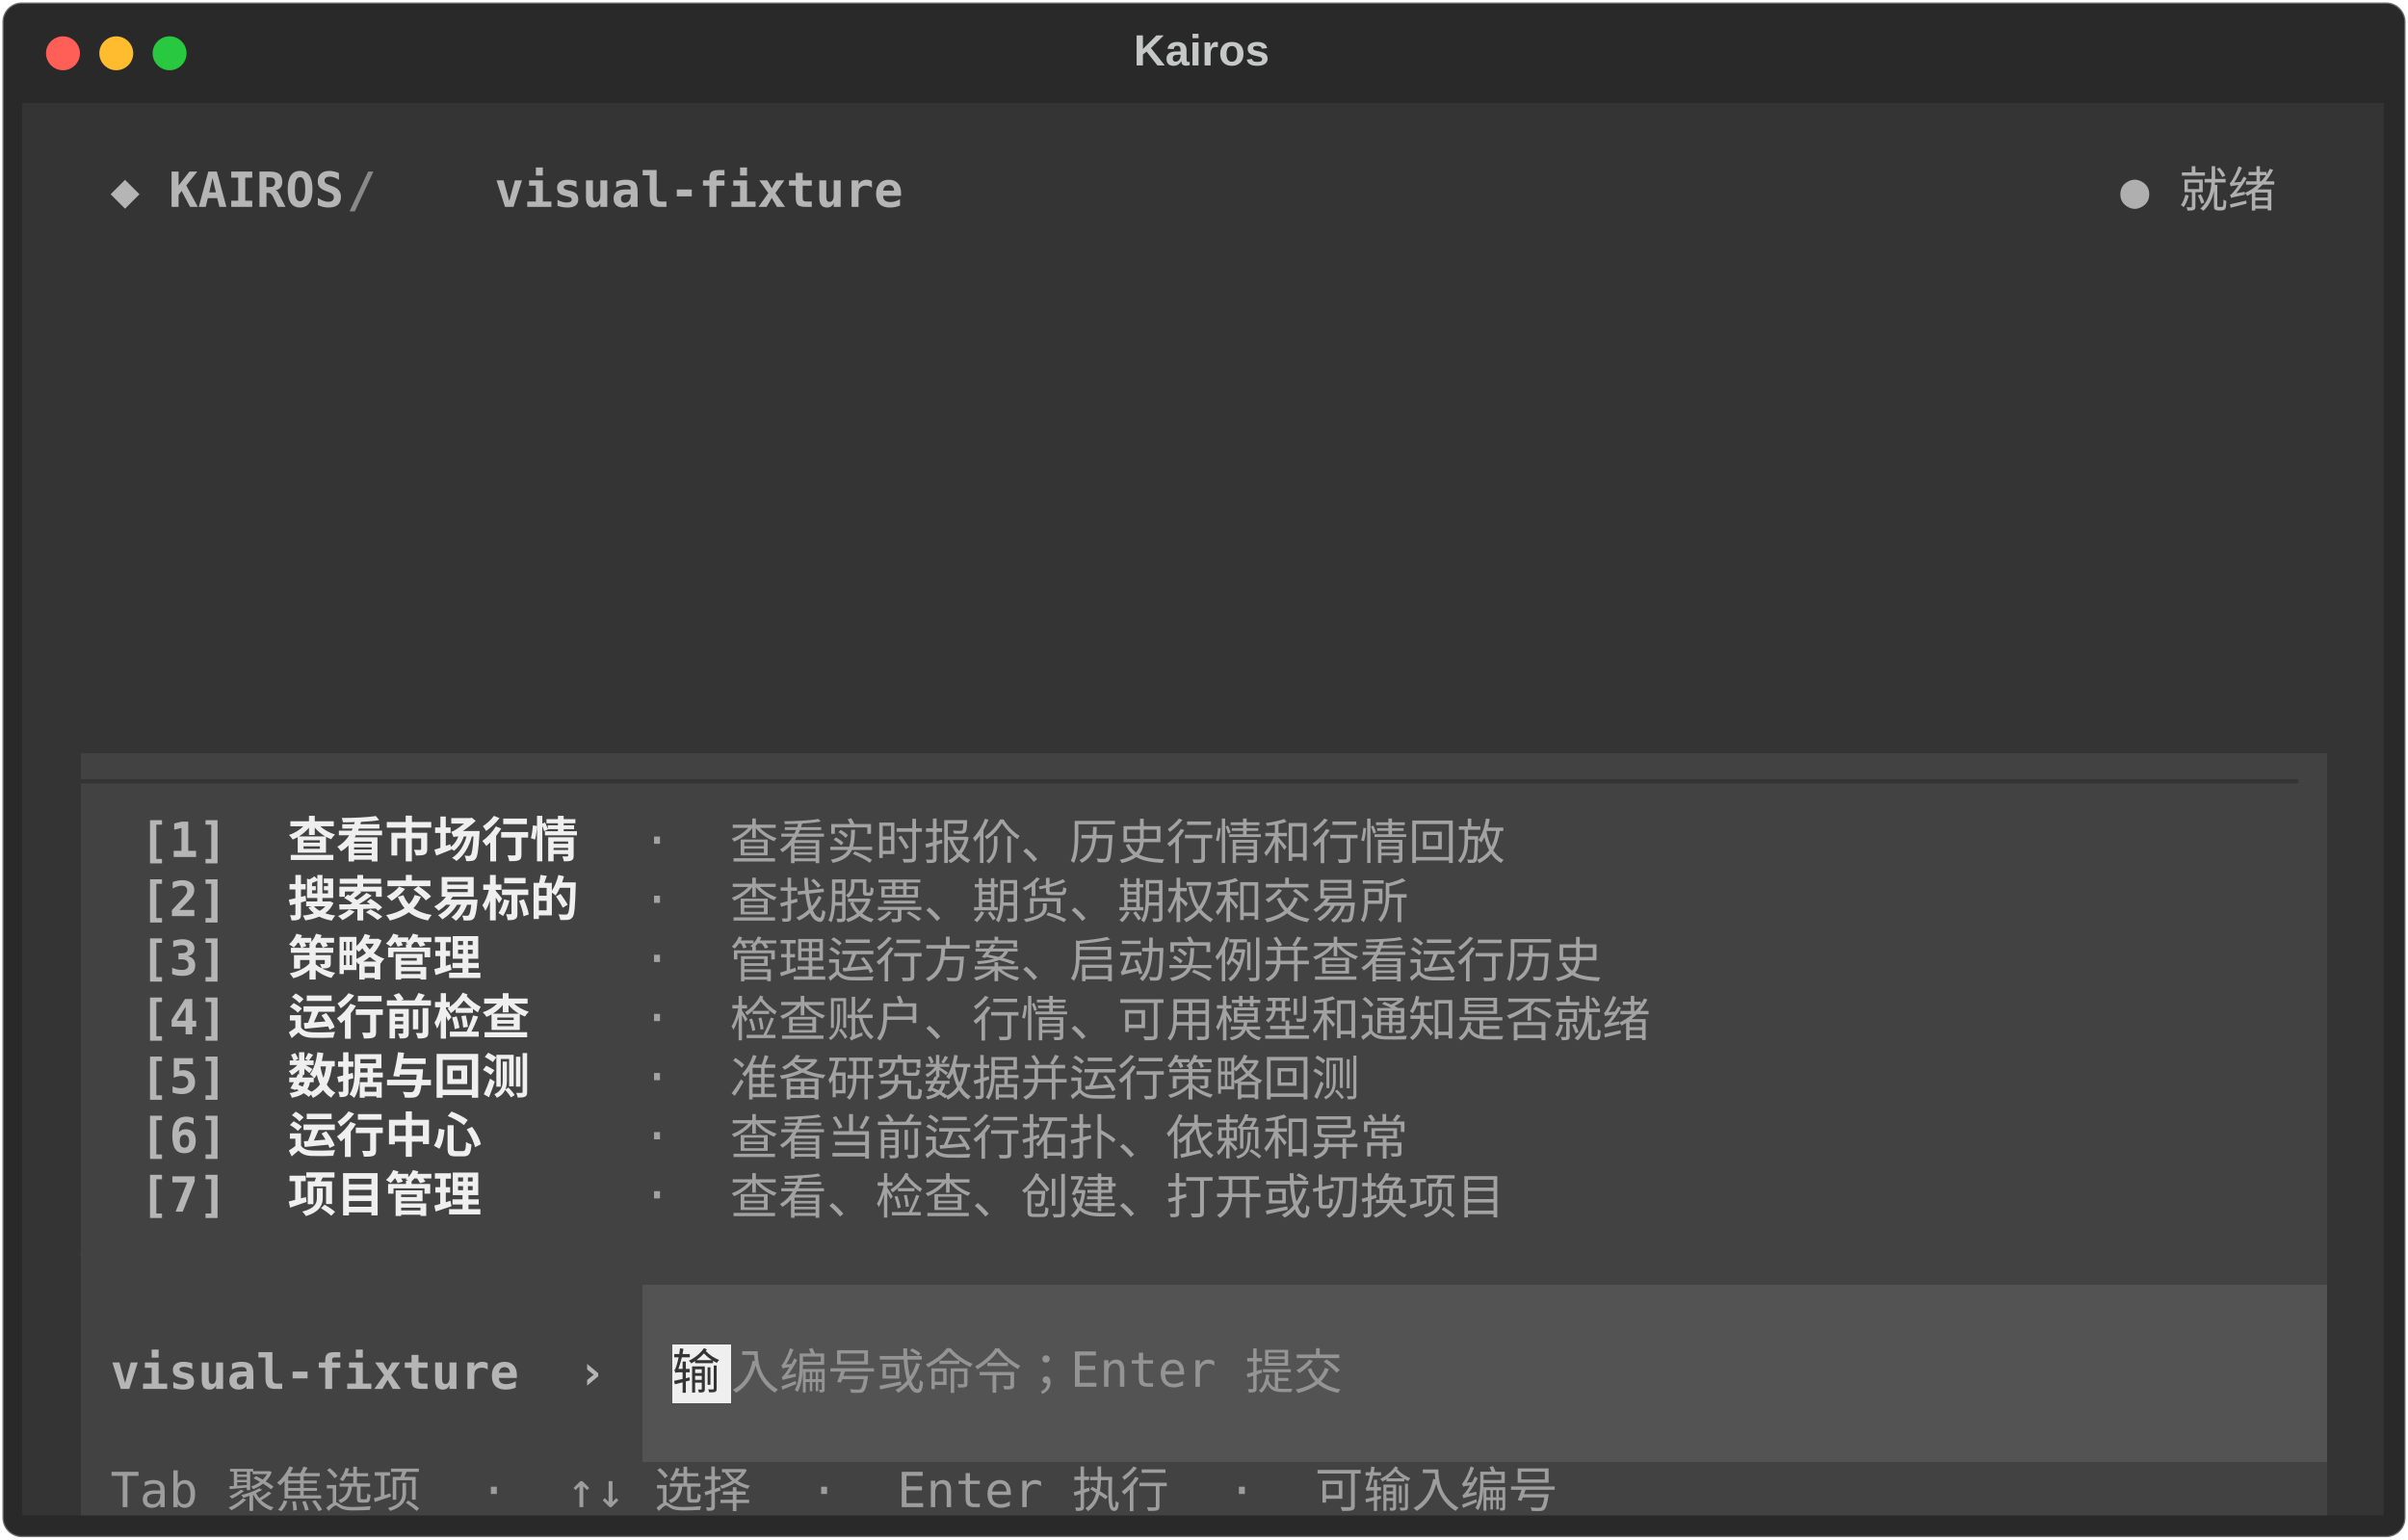
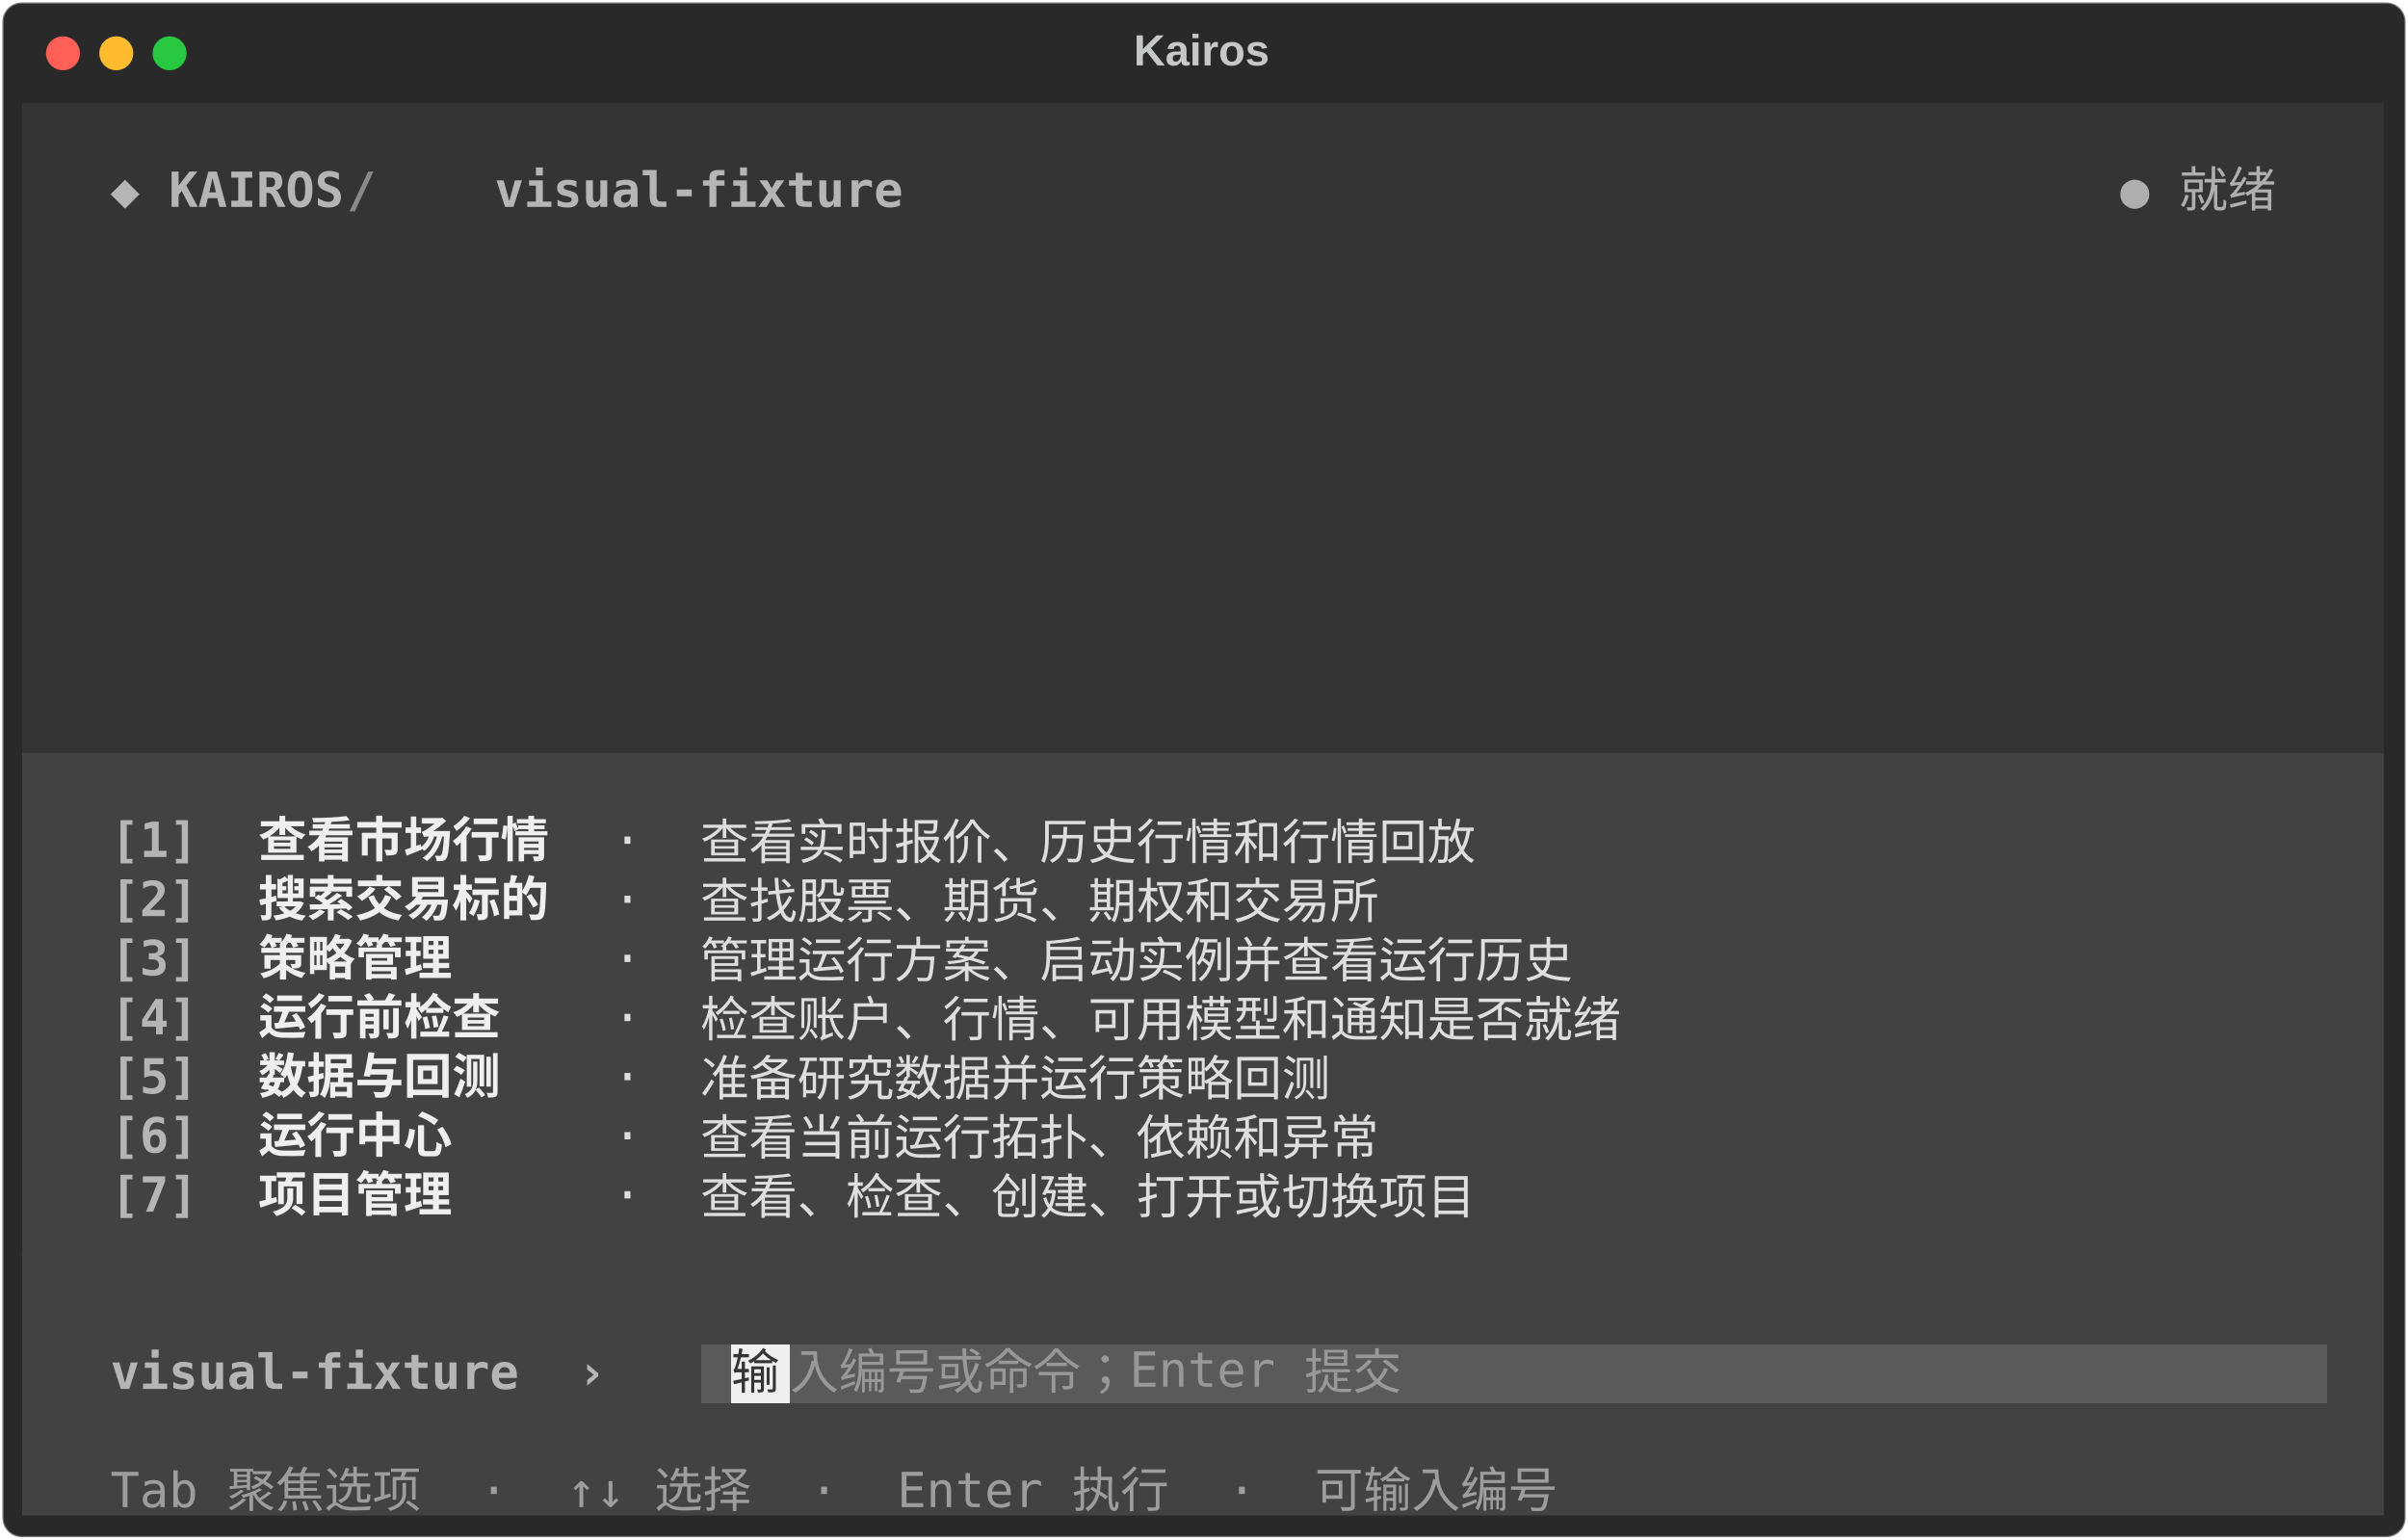
<svg xmlns="http://www.w3.org/2000/svg" class="rich-terminal" viewBox="0 0 994 635.6">
  <style>

    @font-face {
        font-family: "Fira Code";
        src: local("FiraCode-Regular"),
                url("https://cdnjs.cloudflare.com/ajax/libs/firacode/6.2.0/woff2/FiraCode-Regular.woff2") format("woff2"),
                url("https://cdnjs.cloudflare.com/ajax/libs/firacode/6.2.0/woff/FiraCode-Regular.woff") format("woff");
        font-style: normal;
        font-weight: 400;
    }
    @font-face {
        font-family: "Fira Code";
        src: local("FiraCode-Bold"),
                url("https://cdnjs.cloudflare.com/ajax/libs/firacode/6.2.0/woff2/FiraCode-Bold.woff2") format("woff2"),
                url("https://cdnjs.cloudflare.com/ajax/libs/firacode/6.2.0/woff/FiraCode-Bold.woff") format("woff");
        font-style: bold;
        font-weight: 700;
    }

    .terminal-matrix {
        font-family: Fira Code, monospace;
        font-size: 20px;
        line-height: 24.4px;
        font-variant-east-asian: full-width;
    }

    .terminal-title {
        font-size: 18px;
        font-weight: bold;
        font-family: arial;
    }

    .terminal-r1 { fill: #c5c8c6 }
.terminal-r2 { fill: #b5b5b5;font-weight: bold }
.terminal-r3 { fill: #898989;font-weight: bold }
.terminal-r4 { fill: #afafaf }
.terminal-r5 { fill: #343434 }
.terminal-r6 { fill: #efefef }
.terminal-r7 { fill: #efefef;font-weight: bold }
- .terminal-r8 { fill: #a2a2a2 }
+ .terminal-r8 { fill: #dedede }
.terminal-r9 { fill: #424242 }
- .terminal-r10 { fill: #949494 }
- .terminal-r11 { fill: #e8e8e8 }
- .terminal-r12 { fill: #9d9d9d }
+ .terminal-r10 { fill: #989898 }
+ .terminal-r11 { fill: #9d9d9d }
    </style>
  <defs>
    <clipPath id="terminal-clip-terminal">
      <rect x="0" y="0" width="975.0" height="584.6" />
    </clipPath>
    <clipPath id="terminal-line-0">
      <rect x="0" y="1.5" width="976" height="24.65" />
    </clipPath>
    <clipPath id="terminal-line-1">
      <rect x="0" y="25.9" width="976" height="24.65" />
    </clipPath>
    <clipPath id="terminal-line-2">
      <rect x="0" y="50.3" width="976" height="24.65" />
    </clipPath>
    <clipPath id="terminal-line-3">
      <rect x="0" y="74.7" width="976" height="24.65" />
    </clipPath>
    <clipPath id="terminal-line-4">
      <rect x="0" y="99.1" width="976" height="24.65" />
    </clipPath>
    <clipPath id="terminal-line-5">
      <rect x="0" y="123.5" width="976" height="24.65" />
    </clipPath>
    <clipPath id="terminal-line-6">
      <rect x="0" y="147.9" width="976" height="24.65" />
    </clipPath>
    <clipPath id="terminal-line-7">
      <rect x="0" y="172.3" width="976" height="24.65" />
    </clipPath>
    <clipPath id="terminal-line-8">
      <rect x="0" y="196.7" width="976" height="24.65" />
    </clipPath>
    <clipPath id="terminal-line-9">
      <rect x="0" y="221.1" width="976" height="24.65" />
    </clipPath>
    <clipPath id="terminal-line-10">
      <rect x="0" y="245.5" width="976" height="24.65" />
    </clipPath>
    <clipPath id="terminal-line-11">
      <rect x="0" y="269.9" width="976" height="24.65" />
    </clipPath>
    <clipPath id="terminal-line-12">
      <rect x="0" y="294.3" width="976" height="24.65" />
    </clipPath>
    <clipPath id="terminal-line-13">
      <rect x="0" y="318.7" width="976" height="24.65" />
    </clipPath>
    <clipPath id="terminal-line-14">
      <rect x="0" y="343.1" width="976" height="24.65" />
    </clipPath>
    <clipPath id="terminal-line-15">
      <rect x="0" y="367.5" width="976" height="24.65" />
    </clipPath>
    <clipPath id="terminal-line-16">
      <rect x="0" y="391.9" width="976" height="24.65" />
    </clipPath>
    <clipPath id="terminal-line-17">
      <rect x="0" y="416.3" width="976" height="24.65" />
    </clipPath>
    <clipPath id="terminal-line-18">
      <rect x="0" y="440.7" width="976" height="24.65" />
    </clipPath>
    <clipPath id="terminal-line-19">
      <rect x="0" y="465.1" width="976" height="24.65" />
    </clipPath>
    <clipPath id="terminal-line-20">
      <rect x="0" y="489.5" width="976" height="24.65" />
    </clipPath>
    <clipPath id="terminal-line-21">
      <rect x="0" y="513.9" width="976" height="24.65" />
    </clipPath>
    <clipPath id="terminal-line-22">
      <rect x="0" y="538.3" width="976" height="24.65" />
    </clipPath>
  </defs>
  <rect fill="#292929" stroke="rgba(255,255,255,0.35)" stroke-width="1" x="1" y="1" width="992" height="633.6" rx="8" />
  <text class="terminal-title" fill="#c5c8c6" text-anchor="middle" x="496" y="27">Kairos</text>
  <g transform="translate(26,22)">
    <circle cx="0" cy="0" r="7" fill="#ff5f57" />
    <circle cx="22" cy="0" r="7" fill="#febc2e" />
    <circle cx="44" cy="0" r="7" fill="#28c840" />
  </g>
  <g transform="translate(9, 41)" clip-path="url(#terminal-clip-terminal)">
    <rect fill="#343434" x="0" y="1.5" width="976" height="24.65" shape-rendering="crispEdges" />
    <rect fill="#343434" x="0" y="25.9" width="36.6" height="24.65" shape-rendering="crispEdges" />
    <rect fill="#343434" x="36.6" y="25.9" width="97.6" height="24.65" shape-rendering="crispEdges" />
    <rect fill="#343434" x="134.2" y="25.9" width="61" height="24.65" shape-rendering="crispEdges" />
    <rect fill="#343434" x="195.2" y="25.9" width="170.8" height="24.65" shape-rendering="crispEdges" />
    <rect fill="#343434" x="366" y="25.9" width="500.2" height="24.65" shape-rendering="crispEdges" />
    <rect fill="#343434" x="866.2" y="25.9" width="12.2" height="24.65" shape-rendering="crispEdges" />
    <rect fill="#343434" x="878.4" y="25.9" width="12.2" height="24.65" shape-rendering="crispEdges" />
    <rect fill="#343434" x="890.6" y="25.9" width="48.8" height="24.65" shape-rendering="crispEdges" />
    <rect fill="#343434" x="939.4" y="25.9" width="36.6" height="24.65" shape-rendering="crispEdges" />
    <rect fill="#343434" x="0" y="50.3" width="36.6" height="24.65" shape-rendering="crispEdges" />
    <rect fill="#343434" x="36.6" y="50.3" width="902.8" height="24.65" shape-rendering="crispEdges" />
    <rect fill="#343434" x="939.4" y="50.3" width="36.6" height="24.65" shape-rendering="crispEdges" />
    <rect fill="#343434" x="0" y="74.7" width="976" height="24.65" shape-rendering="crispEdges" />
    <rect fill="#343434" x="0" y="99.1" width="36.6" height="24.65" shape-rendering="crispEdges" />
    <rect fill="#343434" x="36.6" y="99.1" width="878.4" height="24.65" shape-rendering="crispEdges" />
    <rect fill="#343434" x="915" y="99.1" width="61" height="24.65" shape-rendering="crispEdges" />
    <rect fill="#343434" x="0" y="123.5" width="36.6" height="24.65" shape-rendering="crispEdges" />
    <rect fill="#343434" x="36.6" y="123.5" width="878.4" height="24.65" shape-rendering="crispEdges" />
    <rect fill="#343434" x="915" y="123.5" width="61" height="24.65" shape-rendering="crispEdges" />
    <rect fill="#343434" x="0" y="147.9" width="36.6" height="24.65" shape-rendering="crispEdges" />
    <rect fill="#343434" x="36.6" y="147.9" width="878.4" height="24.65" shape-rendering="crispEdges" />
    <rect fill="#343434" x="915" y="147.9" width="61" height="24.65" shape-rendering="crispEdges" />
    <rect fill="#343434" x="0" y="172.3" width="36.6" height="24.65" shape-rendering="crispEdges" />
    <rect fill="#343434" x="36.6" y="172.3" width="878.4" height="24.65" shape-rendering="crispEdges" />
    <rect fill="#343434" x="915" y="172.3" width="61" height="24.65" shape-rendering="crispEdges" />
    <rect fill="#343434" x="0" y="196.7" width="36.6" height="24.65" shape-rendering="crispEdges" />
    <rect fill="#343434" x="36.6" y="196.7" width="878.4" height="24.65" shape-rendering="crispEdges" />
    <rect fill="#343434" x="915" y="196.7" width="61" height="24.65" shape-rendering="crispEdges" />
    <rect fill="#343434" x="0" y="221.1" width="36.6" height="24.65" shape-rendering="crispEdges" />
    <rect fill="#343434" x="36.6" y="221.1" width="878.4" height="24.65" shape-rendering="crispEdges" />
    <rect fill="#343434" x="915" y="221.1" width="61" height="24.65" shape-rendering="crispEdges" />
    <rect fill="#343434" x="0" y="245.5" width="36.6" height="24.65" shape-rendering="crispEdges" />
    <rect fill="#343434" x="36.6" y="245.5" width="878.4" height="24.65" shape-rendering="crispEdges" />
    <rect fill="#343434" x="915" y="245.5" width="61" height="24.65" shape-rendering="crispEdges" />
-     <rect fill="#343434" x="0" y="269.9" width="24.4" height="24.65" shape-rendering="crispEdges" />
-     <rect fill="#424242" x="24.4" y="269.9" width="927.2" height="24.65" shape-rendering="crispEdges" />
-     <rect fill="#343434" x="951.6" y="269.9" width="24.4" height="24.65" shape-rendering="crispEdges" />
-     <rect fill="#343434" x="0" y="294.3" width="24.4" height="24.65" shape-rendering="crispEdges" />
+     <rect fill="#424242" x="0" y="269.9" width="976" height="24.65" shape-rendering="crispEdges" />
+     <rect fill="#424242" x="0" y="294.3" width="24.4" height="24.65" shape-rendering="crispEdges" />
    <rect fill="#424242" x="24.4" y="294.3" width="12.2" height="24.65" shape-rendering="crispEdges" />
-     <rect fill="#424242" x="36.6" y="294.3" width="12.2" height="24.65" shape-rendering="crispEdges" />
-     <rect fill="#424242" x="48.8" y="294.3" width="61" height="24.65" shape-rendering="crispEdges" />
-     <rect fill="#424242" x="109.8" y="294.3" width="146.4" height="24.65" shape-rendering="crispEdges" />
-     <rect fill="#424242" x="256.2" y="294.3" width="451.4" height="24.65" shape-rendering="crispEdges" />
-     <rect fill="#424242" x="707.6" y="294.3" width="231.8" height="24.65" shape-rendering="crispEdges" />
-     <rect fill="#424242" x="939.4" y="294.3" width="12.2" height="24.65" shape-rendering="crispEdges" />
-     <rect fill="#343434" x="951.6" y="294.3" width="24.4" height="24.65" shape-rendering="crispEdges" />
-     <rect fill="#343434" x="0" y="318.7" width="24.4" height="24.65" shape-rendering="crispEdges" />
+     <rect fill="#424242" x="36.6" y="294.3" width="61" height="24.65" shape-rendering="crispEdges" />
+     <rect fill="#424242" x="97.6" y="294.3" width="146.4" height="24.65" shape-rendering="crispEdges" />
+     <rect fill="#424242" x="244" y="294.3" width="451.4" height="24.65" shape-rendering="crispEdges" />
+     <rect fill="#424242" x="695.4" y="294.3" width="256.2" height="24.65" shape-rendering="crispEdges" />
+     <rect fill="#424242" x="951.6" y="294.3" width="24.4" height="24.65" shape-rendering="crispEdges" />
+     <rect fill="#424242" x="0" y="318.7" width="24.4" height="24.65" shape-rendering="crispEdges" />
    <rect fill="#424242" x="24.4" y="318.7" width="12.2" height="24.65" shape-rendering="crispEdges" />
-     <rect fill="#424242" x="36.6" y="318.7" width="12.2" height="24.65" shape-rendering="crispEdges" />
-     <rect fill="#424242" x="48.8" y="318.7" width="61" height="24.65" shape-rendering="crispEdges" />
-     <rect fill="#424242" x="109.8" y="318.7" width="146.4" height="24.65" shape-rendering="crispEdges" />
-     <rect fill="#424242" x="256.2" y="318.7" width="402.6" height="24.65" shape-rendering="crispEdges" />
-     <rect fill="#424242" x="658.8" y="318.7" width="280.6" height="24.65" shape-rendering="crispEdges" />
-     <rect fill="#424242" x="939.4" y="318.7" width="12.2" height="24.65" shape-rendering="crispEdges" />
-     <rect fill="#343434" x="951.6" y="318.7" width="24.4" height="24.65" shape-rendering="crispEdges" />
-     <rect fill="#343434" x="0" y="343.1" width="24.4" height="24.65" shape-rendering="crispEdges" />
+     <rect fill="#424242" x="36.6" y="318.7" width="61" height="24.65" shape-rendering="crispEdges" />
+     <rect fill="#424242" x="97.6" y="318.7" width="146.4" height="24.65" shape-rendering="crispEdges" />
+     <rect fill="#424242" x="244" y="318.7" width="402.6" height="24.65" shape-rendering="crispEdges" />
+     <rect fill="#424242" x="646.6" y="318.7" width="305" height="24.65" shape-rendering="crispEdges" />
+     <rect fill="#424242" x="951.6" y="318.7" width="24.4" height="24.65" shape-rendering="crispEdges" />
+     <rect fill="#424242" x="0" y="343.1" width="24.4" height="24.65" shape-rendering="crispEdges" />
    <rect fill="#424242" x="24.4" y="343.1" width="12.2" height="24.65" shape-rendering="crispEdges" />
-     <rect fill="#424242" x="36.6" y="343.1" width="12.2" height="24.65" shape-rendering="crispEdges" />
-     <rect fill="#424242" x="48.8" y="343.1" width="61" height="24.65" shape-rendering="crispEdges" />
-     <rect fill="#424242" x="109.8" y="343.1" width="97.6" height="24.65" shape-rendering="crispEdges" />
-     <rect fill="#424242" x="207.4" y="343.1" width="48.8" height="24.65" shape-rendering="crispEdges" />
-     <rect fill="#424242" x="256.2" y="343.1" width="500.2" height="24.65" shape-rendering="crispEdges" />
-     <rect fill="#424242" x="756.4" y="343.1" width="183" height="24.65" shape-rendering="crispEdges" />
-     <rect fill="#424242" x="939.4" y="343.1" width="12.2" height="24.65" shape-rendering="crispEdges" />
-     <rect fill="#343434" x="951.6" y="343.1" width="24.4" height="24.65" shape-rendering="crispEdges" />
-     <rect fill="#343434" x="0" y="367.5" width="24.4" height="24.65" shape-rendering="crispEdges" />
+     <rect fill="#424242" x="36.6" y="343.1" width="61" height="24.65" shape-rendering="crispEdges" />
+     <rect fill="#424242" x="97.6" y="343.1" width="97.6" height="24.65" shape-rendering="crispEdges" />
+     <rect fill="#424242" x="195.2" y="343.1" width="48.8" height="24.65" shape-rendering="crispEdges" />
+     <rect fill="#424242" x="244" y="343.1" width="500.2" height="24.65" shape-rendering="crispEdges" />
+     <rect fill="#424242" x="744.2" y="343.1" width="207.4" height="24.65" shape-rendering="crispEdges" />
+     <rect fill="#424242" x="951.6" y="343.1" width="24.4" height="24.65" shape-rendering="crispEdges" />
+     <rect fill="#424242" x="0" y="367.5" width="24.4" height="24.65" shape-rendering="crispEdges" />
    <rect fill="#424242" x="24.4" y="367.5" width="12.2" height="24.65" shape-rendering="crispEdges" />
-     <rect fill="#424242" x="36.6" y="367.5" width="12.2" height="24.65" shape-rendering="crispEdges" />
-     <rect fill="#424242" x="48.8" y="367.5" width="61" height="24.65" shape-rendering="crispEdges" />
-     <rect fill="#424242" x="109.8" y="367.5" width="122" height="24.65" shape-rendering="crispEdges" />
-     <rect fill="#424242" x="231.8" y="367.5" width="24.4" height="24.65" shape-rendering="crispEdges" />
-     <rect fill="#424242" x="256.2" y="367.5" width="524.6" height="24.65" shape-rendering="crispEdges" />
-     <rect fill="#424242" x="780.8" y="367.5" width="158.6" height="24.65" shape-rendering="crispEdges" />
-     <rect fill="#424242" x="939.4" y="367.5" width="12.2" height="24.65" shape-rendering="crispEdges" />
-     <rect fill="#343434" x="951.6" y="367.5" width="24.4" height="24.65" shape-rendering="crispEdges" />
-     <rect fill="#343434" x="0" y="391.9" width="24.4" height="24.65" shape-rendering="crispEdges" />
+     <rect fill="#424242" x="36.6" y="367.5" width="61" height="24.65" shape-rendering="crispEdges" />
+     <rect fill="#424242" x="97.6" y="367.5" width="122" height="24.65" shape-rendering="crispEdges" />
+     <rect fill="#424242" x="219.6" y="367.5" width="24.4" height="24.65" shape-rendering="crispEdges" />
+     <rect fill="#424242" x="244" y="367.5" width="524.6" height="24.65" shape-rendering="crispEdges" />
+     <rect fill="#424242" x="768.6" y="367.5" width="183" height="24.65" shape-rendering="crispEdges" />
+     <rect fill="#424242" x="951.6" y="367.5" width="24.4" height="24.65" shape-rendering="crispEdges" />
+     <rect fill="#424242" x="0" y="391.9" width="24.4" height="24.65" shape-rendering="crispEdges" />
    <rect fill="#424242" x="24.4" y="391.9" width="12.2" height="24.65" shape-rendering="crispEdges" />
-     <rect fill="#424242" x="36.6" y="391.9" width="12.2" height="24.65" shape-rendering="crispEdges" />
-     <rect fill="#424242" x="48.8" y="391.9" width="61" height="24.65" shape-rendering="crispEdges" />
-     <rect fill="#424242" x="109.8" y="391.9" width="122" height="24.65" shape-rendering="crispEdges" />
-     <rect fill="#424242" x="231.8" y="391.9" width="24.4" height="24.65" shape-rendering="crispEdges" />
-     <rect fill="#424242" x="256.2" y="391.9" width="378.2" height="24.65" shape-rendering="crispEdges" />
-     <rect fill="#424242" x="634.4" y="391.9" width="305" height="24.65" shape-rendering="crispEdges" />
-     <rect fill="#424242" x="939.4" y="391.9" width="12.2" height="24.65" shape-rendering="crispEdges" />
-     <rect fill="#343434" x="951.6" y="391.9" width="24.4" height="24.65" shape-rendering="crispEdges" />
-     <rect fill="#343434" x="0" y="416.3" width="24.4" height="24.65" shape-rendering="crispEdges" />
+     <rect fill="#424242" x="36.6" y="391.9" width="61" height="24.65" shape-rendering="crispEdges" />
+     <rect fill="#424242" x="97.6" y="391.9" width="122" height="24.65" shape-rendering="crispEdges" />
+     <rect fill="#424242" x="219.6" y="391.9" width="24.4" height="24.65" shape-rendering="crispEdges" />
+     <rect fill="#424242" x="244" y="391.9" width="378.2" height="24.65" shape-rendering="crispEdges" />
+     <rect fill="#424242" x="622.2" y="391.9" width="329.4" height="24.65" shape-rendering="crispEdges" />
+     <rect fill="#424242" x="951.6" y="391.9" width="24.4" height="24.65" shape-rendering="crispEdges" />
+     <rect fill="#424242" x="0" y="416.3" width="24.4" height="24.65" shape-rendering="crispEdges" />
    <rect fill="#424242" x="24.4" y="416.3" width="12.2" height="24.65" shape-rendering="crispEdges" />
-     <rect fill="#424242" x="36.6" y="416.3" width="12.2" height="24.65" shape-rendering="crispEdges" />
-     <rect fill="#424242" x="48.8" y="416.3" width="61" height="24.65" shape-rendering="crispEdges" />
-     <rect fill="#424242" x="109.8" y="416.3" width="97.6" height="24.65" shape-rendering="crispEdges" />
-     <rect fill="#424242" x="207.4" y="416.3" width="48.8" height="24.65" shape-rendering="crispEdges" />
-     <rect fill="#424242" x="256.2" y="416.3" width="402.6" height="24.65" shape-rendering="crispEdges" />
-     <rect fill="#424242" x="658.8" y="416.3" width="280.6" height="24.65" shape-rendering="crispEdges" />
-     <rect fill="#424242" x="939.4" y="416.3" width="12.2" height="24.65" shape-rendering="crispEdges" />
-     <rect fill="#343434" x="951.6" y="416.3" width="24.4" height="24.65" shape-rendering="crispEdges" />
-     <rect fill="#343434" x="0" y="440.7" width="24.4" height="24.65" shape-rendering="crispEdges" />
+     <rect fill="#424242" x="36.6" y="416.3" width="61" height="24.65" shape-rendering="crispEdges" />
+     <rect fill="#424242" x="97.6" y="416.3" width="97.6" height="24.65" shape-rendering="crispEdges" />
+     <rect fill="#424242" x="195.2" y="416.3" width="48.8" height="24.65" shape-rendering="crispEdges" />
+     <rect fill="#424242" x="244" y="416.3" width="402.6" height="24.65" shape-rendering="crispEdges" />
+     <rect fill="#424242" x="646.6" y="416.3" width="305" height="24.65" shape-rendering="crispEdges" />
+     <rect fill="#424242" x="951.6" y="416.3" width="24.4" height="24.65" shape-rendering="crispEdges" />
+     <rect fill="#424242" x="0" y="440.7" width="24.4" height="24.65" shape-rendering="crispEdges" />
    <rect fill="#424242" x="24.4" y="440.7" width="12.2" height="24.65" shape-rendering="crispEdges" />
-     <rect fill="#424242" x="36.6" y="440.7" width="12.2" height="24.65" shape-rendering="crispEdges" />
-     <rect fill="#424242" x="48.8" y="440.7" width="61" height="24.65" shape-rendering="crispEdges" />
-     <rect fill="#424242" x="109.8" y="440.7" width="97.6" height="24.65" shape-rendering="crispEdges" />
-     <rect fill="#424242" x="207.4" y="440.7" width="48.8" height="24.65" shape-rendering="crispEdges" />
-     <rect fill="#424242" x="256.2" y="440.7" width="451.4" height="24.65" shape-rendering="crispEdges" />
-     <rect fill="#424242" x="707.6" y="440.7" width="231.8" height="24.65" shape-rendering="crispEdges" />
-     <rect fill="#424242" x="939.4" y="440.7" width="12.2" height="24.65" shape-rendering="crispEdges" />
-     <rect fill="#343434" x="951.6" y="440.7" width="24.4" height="24.65" shape-rendering="crispEdges" />
-     <rect fill="#343434" x="0" y="465.1" width="24.4" height="24.65" shape-rendering="crispEdges" />
-     <rect fill="#424242" x="24.4" y="465.1" width="927.2" height="24.65" shape-rendering="crispEdges" />
-     <rect fill="#343434" x="951.6" y="465.1" width="24.4" height="24.65" shape-rendering="crispEdges" />
-     <rect fill="#343434" x="0" y="489.5" width="24.4" height="24.65" shape-rendering="crispEdges" />
-     <rect fill="#424242" x="24.4" y="489.5" width="12.2" height="24.65" shape-rendering="crispEdges" />
+     <rect fill="#424242" x="36.6" y="440.7" width="61" height="24.65" shape-rendering="crispEdges" />
+     <rect fill="#424242" x="97.6" y="440.7" width="97.6" height="24.65" shape-rendering="crispEdges" />
+     <rect fill="#424242" x="195.2" y="440.7" width="48.8" height="24.65" shape-rendering="crispEdges" />
+     <rect fill="#424242" x="244" y="440.7" width="451.4" height="24.65" shape-rendering="crispEdges" />
+     <rect fill="#424242" x="695.4" y="440.7" width="256.2" height="24.65" shape-rendering="crispEdges" />
+     <rect fill="#424242" x="951.6" y="440.7" width="24.4" height="24.65" shape-rendering="crispEdges" />
+     <rect fill="#424242" x="0" y="465.1" width="976" height="24.65" shape-rendering="crispEdges" />
+     <rect fill="#424242" x="0" y="489.5" width="36.6" height="24.65" shape-rendering="crispEdges" />
    <rect fill="#424242" x="36.6" y="489.5" width="207.4" height="24.65" shape-rendering="crispEdges" />
-     <rect fill="#424242" x="244" y="489.5" width="12.2" height="24.65" shape-rendering="crispEdges" />
-     <rect fill="#535353" x="256.2" y="489.5" width="695.4" height="24.65" shape-rendering="crispEdges" />
-     <rect fill="#343434" x="951.6" y="489.5" width="24.4" height="24.65" shape-rendering="crispEdges" />
-     <rect fill="#343434" x="0" y="513.9" width="24.4" height="24.65" shape-rendering="crispEdges" />
-     <rect fill="#424242" x="24.4" y="513.9" width="12.2" height="24.65" shape-rendering="crispEdges" />
+     <rect fill="#424242" x="244" y="489.5" width="732" height="24.65" shape-rendering="crispEdges" />
+     <rect fill="#424242" x="0" y="513.9" width="36.6" height="24.65" shape-rendering="crispEdges" />
    <rect fill="#424242" x="36.6" y="513.9" width="207.4" height="24.65" shape-rendering="crispEdges" />
-     <rect fill="#424242" x="244" y="513.9" width="12.2" height="24.65" shape-rendering="crispEdges" />
-     <rect fill="#535353" x="256.2" y="513.9" width="12.2" height="24.65" shape-rendering="crispEdges" />
-     <rect fill="#efefef" x="268.4" y="513.9" width="24.4" height="24.65" shape-rendering="crispEdges" />
-     <rect fill="#535353" x="292.8" y="513.9" width="292.8" height="24.65" shape-rendering="crispEdges" />
-     <rect fill="#535353" x="585.6" y="513.9" width="353.8" height="24.65" shape-rendering="crispEdges" />
-     <rect fill="#535353" x="939.4" y="513.9" width="12.2" height="24.65" shape-rendering="crispEdges" />
-     <rect fill="#343434" x="951.6" y="513.9" width="24.4" height="24.65" shape-rendering="crispEdges" />
-     <rect fill="#343434" x="0" y="538.3" width="24.4" height="24.65" shape-rendering="crispEdges" />
-     <rect fill="#424242" x="24.4" y="538.3" width="12.2" height="24.65" shape-rendering="crispEdges" />
+     <rect fill="#424242" x="244" y="513.9" width="36.6" height="24.65" shape-rendering="crispEdges" />
+     <rect fill="#5a5a5a" x="280.6" y="513.9" width="12.2" height="24.65" shape-rendering="crispEdges" />
+     <rect fill="#efefef" x="292.8" y="513.9" width="24.4" height="24.65" shape-rendering="crispEdges" />
+     <rect fill="#5a5a5a" x="317.2" y="513.9" width="292.8" height="24.65" shape-rendering="crispEdges" />
+     <rect fill="#5a5a5a" x="610" y="513.9" width="329.4" height="24.65" shape-rendering="crispEdges" />
+     <rect fill="#5a5a5a" x="939.4" y="513.9" width="12.2" height="24.65" shape-rendering="crispEdges" />
+     <rect fill="#424242" x="951.6" y="513.9" width="24.4" height="24.65" shape-rendering="crispEdges" />
+     <rect fill="#424242" x="0" y="538.3" width="36.6" height="24.65" shape-rendering="crispEdges" />
    <rect fill="#424242" x="36.6" y="538.3" width="207.4" height="24.65" shape-rendering="crispEdges" />
-     <rect fill="#424242" x="244" y="538.3" width="12.2" height="24.65" shape-rendering="crispEdges" />
-     <rect fill="#535353" x="256.2" y="538.3" width="695.4" height="24.65" shape-rendering="crispEdges" />
-     <rect fill="#343434" x="951.6" y="538.3" width="24.4" height="24.65" shape-rendering="crispEdges" />
-     <rect fill="#343434" x="0" y="562.7" width="24.4" height="24.65" shape-rendering="crispEdges" />
-     <rect fill="#424242" x="24.4" y="562.7" width="12.2" height="24.65" shape-rendering="crispEdges" />
+     <rect fill="#424242" x="244" y="538.3" width="732" height="24.65" shape-rendering="crispEdges" />
+     <rect fill="#424242" x="0" y="562.7" width="36.6" height="24.65" shape-rendering="crispEdges" />
    <rect fill="#424242" x="36.6" y="562.7" width="658.8" height="24.65" shape-rendering="crispEdges" />
-     <rect fill="#424242" x="695.4" y="562.7" width="256.2" height="24.65" shape-rendering="crispEdges" />
-     <rect fill="#343434" x="951.6" y="562.7" width="24.4" height="24.65" shape-rendering="crispEdges" />
+     <rect fill="#424242" x="695.4" y="562.7" width="280.6" height="24.65" shape-rendering="crispEdges" />
    <g class="terminal-matrix">
      <text class="terminal-r1" x="976" y="20" textLength="12.2" clip-path="url(#terminal-line-0)">
</text>
      <text class="terminal-r2" x="36.6" y="44.4" textLength="97.6" clip-path="url(#terminal-line-1)">◆ KAIROS</text>
      <text class="terminal-r3" x="134.2" y="44.4" textLength="61" clip-path="url(#terminal-line-1)">  /  </text>
      <text class="terminal-r2" x="195.2" y="44.4" textLength="170.8" clip-path="url(#terminal-line-1)">visual-fixture</text>
      <text class="terminal-r4" x="866.2" y="44.4" textLength="12.2" clip-path="url(#terminal-line-1)">●</text>
      <text class="terminal-r4" x="890.6" y="44.4" textLength="24.4" clip-path="url(#terminal-line-1)">就绪</text>
      <text class="terminal-r1" x="976" y="44.4" textLength="12.2" clip-path="url(#terminal-line-1)">
</text>
      <text class="terminal-r5" x="36.6" y="68.8" textLength="902.8" clip-path="url(#terminal-line-2)">──────────────────────────────────────────────────────────────────────────</text>
      <text class="terminal-r1" x="976" y="68.8" textLength="12.2" clip-path="url(#terminal-line-2)">
</text>
      <text class="terminal-r1" x="976" y="93.2" textLength="12.2" clip-path="url(#terminal-line-3)">
</text>
      <text class="terminal-r1" x="976" y="117.6" textLength="12.2" clip-path="url(#terminal-line-4)">
</text>
      <text class="terminal-r1" x="976" y="142" textLength="12.2" clip-path="url(#terminal-line-5)">
</text>
      <text class="terminal-r1" x="976" y="166.4" textLength="12.2" clip-path="url(#terminal-line-6)">
</text>
      <text class="terminal-r1" x="976" y="190.8" textLength="12.2" clip-path="url(#terminal-line-7)">
</text>
      <text class="terminal-r1" x="976" y="215.2" textLength="12.2" clip-path="url(#terminal-line-8)">
</text>
      <text class="terminal-r1" x="976" y="239.6" textLength="12.2" clip-path="url(#terminal-line-9)">
</text>
      <text class="terminal-r1" x="976" y="264" textLength="12.2" clip-path="url(#terminal-line-10)">
</text>
-       <text class="terminal-r5" x="24.4" y="288.4" textLength="927.2" clip-path="url(#terminal-line-11)">────────────────────────────────────────────────────────────────────────────</text>
      <text class="terminal-r1" x="976" y="288.4" textLength="12.2" clip-path="url(#terminal-line-11)">
</text>
-       <text class="terminal-r2" x="48.8" y="312.8" textLength="61" clip-path="url(#terminal-line-12)">[1]  </text>
-       <text class="terminal-r7" x="109.8" y="312.8" textLength="73.2" clip-path="url(#terminal-line-12)">查看市场行情</text>
-       <text class="terminal-r8" x="256.2" y="312.8" textLength="256.2" clip-path="url(#terminal-line-12)">  ·  查看实时报价、历史行情和行情回放</text>
+       <text class="terminal-r2" x="36.6" y="312.8" textLength="61" clip-path="url(#terminal-line-12)">[1]  </text>
+       <text class="terminal-r7" x="97.6" y="312.8" textLength="73.2" clip-path="url(#terminal-line-12)">查看市场行情</text>
+       <text class="terminal-r8" x="244" y="312.8" textLength="256.2" clip-path="url(#terminal-line-12)">  ·  查看实时报价、历史行情和行情回放</text>
      <text class="terminal-r1" x="976" y="312.8" textLength="12.2" clip-path="url(#terminal-line-12)">
</text>
-       <text class="terminal-r2" x="48.8" y="337.2" textLength="61" clip-path="url(#terminal-line-13)">[2]  </text>
-       <text class="terminal-r7" x="109.8" y="337.2" textLength="73.2" clip-path="url(#terminal-line-13)">搜索交易标的</text>
-       <text class="terminal-r8" x="256.2" y="337.2" textLength="231.8" clip-path="url(#terminal-line-13)">  ·  查找股票、期货、期权和交易所</text>
+       <text class="terminal-r2" x="36.6" y="337.2" textLength="61" clip-path="url(#terminal-line-13)">[2]  </text>
+       <text class="terminal-r7" x="97.6" y="337.2" textLength="73.2" clip-path="url(#terminal-line-13)">搜索交易标的</text>
+       <text class="terminal-r8" x="244" y="337.2" textLength="231.8" clip-path="url(#terminal-line-13)">  ·  查找股票、期货、期权和交易所</text>
      <text class="terminal-r1" x="976" y="337.2" textLength="12.2" clip-path="url(#terminal-line-13)">
</text>
-       <text class="terminal-r2" x="48.8" y="361.6" textLength="61" clip-path="url(#terminal-line-14)">[3]  </text>
-       <text class="terminal-r7" x="109.8" y="361.6" textLength="48.8" clip-path="url(#terminal-line-14)">策略管理</text>
-       <text class="terminal-r8" x="256.2" y="361.6" textLength="280.6" clip-path="url(#terminal-line-14)">  ·  管理运行方案、启动实例并查看运行历史</text>
+       <text class="terminal-r2" x="36.6" y="361.6" textLength="61" clip-path="url(#terminal-line-14)">[3]  </text>
+       <text class="terminal-r7" x="97.6" y="361.6" textLength="48.8" clip-path="url(#terminal-line-14)">策略管理</text>
+       <text class="terminal-r8" x="244" y="361.6" textLength="280.6" clip-path="url(#terminal-line-14)">  ·  管理运行方案、启动实例并查看运行历史</text>
      <text class="terminal-r1" x="976" y="361.6" textLength="12.2" clip-path="url(#terminal-line-14)">
</text>
-       <text class="terminal-r2" x="48.8" y="386" textLength="61" clip-path="url(#terminal-line-15)">[4]  </text>
-       <text class="terminal-r7" x="109.8" y="386" textLength="61" clip-path="url(#terminal-line-15)">运行前检查</text>
-       <text class="terminal-r8" x="256.2" y="386" textLength="292.8" clip-path="url(#terminal-line-15)">  ·  检查账户、行情、可用模型和通知是否就绪</text>
+       <text class="terminal-r2" x="36.6" y="386" textLength="61" clip-path="url(#terminal-line-15)">[4]  </text>
+       <text class="terminal-r7" x="97.6" y="386" textLength="61" clip-path="url(#terminal-line-15)">运行前检查</text>
+       <text class="terminal-r8" x="244" y="386" textLength="292.8" clip-path="url(#terminal-line-15)">  ·  检查账户、行情、可用模型和通知是否就绪</text>
      <text class="terminal-r1" x="976" y="386" textLength="12.2" clip-path="url(#terminal-line-15)">
</text>
-       <text class="terminal-r2" x="48.8" y="410.4" textLength="61" clip-path="url(#terminal-line-16)">[5]  </text>
-       <text class="terminal-r7" x="109.8" y="410.4" textLength="61" clip-path="url(#terminal-line-16)">数据与回测</text>
-       <text class="terminal-r8" x="256.2" y="410.4" textLength="219.6" clip-path="url(#terminal-line-16)">  ·  准备研究数据并运行策略回测</text>
+       <text class="terminal-r2" x="36.6" y="410.4" textLength="61" clip-path="url(#terminal-line-16)">[5]  </text>
+       <text class="terminal-r7" x="97.6" y="410.4" textLength="61" clip-path="url(#terminal-line-16)">数据与回测</text>
+       <text class="terminal-r8" x="244" y="410.4" textLength="219.6" clip-path="url(#terminal-line-16)">  ·  准备研究数据并运行策略回测</text>
      <text class="terminal-r1" x="976" y="410.4" textLength="12.2" clip-path="url(#terminal-line-16)">
</text>
-       <text class="terminal-r2" x="48.8" y="434.8" textLength="61" clip-path="url(#terminal-line-17)">[6]  </text>
-       <text class="terminal-r7" x="109.8" y="434.8" textLength="48.8" clip-path="url(#terminal-line-17)">运行中心</text>
-       <text class="terminal-r8" x="256.2" y="434.8" textLength="231.8" clip-path="url(#terminal-line-17)">  ·  查看当前运行拓扑、依赖和异常</text>
+       <text class="terminal-r2" x="36.6" y="434.8" textLength="61" clip-path="url(#terminal-line-17)">[6]  </text>
+       <text class="terminal-r7" x="97.6" y="434.8" textLength="48.8" clip-path="url(#terminal-line-17)">运行中心</text>
+       <text class="terminal-r8" x="244" y="434.8" textLength="231.8" clip-path="url(#terminal-line-17)">  ·  查看当前运行拓扑、依赖和异常</text>
      <text class="terminal-r1" x="976" y="434.8" textLength="12.2" clip-path="url(#terminal-line-17)">
</text>
-       <text class="terminal-r2" x="48.8" y="459.2" textLength="61" clip-path="url(#terminal-line-18)">[7]  </text>
-       <text class="terminal-r7" x="109.8" y="459.2" textLength="48.8" clip-path="url(#terminal-line-18)">项目管理</text>
-       <text class="terminal-r8" x="256.2" y="459.2" textLength="256.2" clip-path="url(#terminal-line-18)">  ·  查看、检查、创建、打开或切换项目</text>
+       <text class="terminal-r2" x="36.6" y="459.2" textLength="61" clip-path="url(#terminal-line-18)">[7]  </text>
+       <text class="terminal-r7" x="97.6" y="459.2" textLength="48.8" clip-path="url(#terminal-line-18)">项目管理</text>
+       <text class="terminal-r8" x="244" y="459.2" textLength="256.2" clip-path="url(#terminal-line-18)">  ·  查看、检查、创建、打开或切换项目</text>
      <text class="terminal-r1" x="976" y="459.2" textLength="12.2" clip-path="url(#terminal-line-18)">
</text>
-       <text class="terminal-r9" x="24.4" y="483.6" textLength="927.2" clip-path="url(#terminal-line-19)">────────────────────────────────────────────────────────────────────────────</text>
+       <text class="terminal-r9" x="0" y="483.6" textLength="976" clip-path="url(#terminal-line-19)">────────────────────────────────────────────────────────────────────────────────</text>
      <text class="terminal-r1" x="976" y="483.6" textLength="12.2" clip-path="url(#terminal-line-19)">
</text>
      <text class="terminal-r1" x="976" y="508" textLength="12.2" clip-path="url(#terminal-line-20)">
</text>
      <text class="terminal-r2" x="36.6" y="532.4" textLength="207.4" clip-path="url(#terminal-line-21)">visual-fixture  ›</text>
-       <text class="terminal-r5" x="268.4" y="532.4" textLength="12.2" clip-path="url(#terminal-line-21)">输</text>
-       <text class="terminal-r10" x="292.8" y="532.4" textLength="183" clip-path="url(#terminal-line-21)">入编号或命令；Enter 提交</text>
+       <text class="terminal-r5" x="292.8" y="532.4" textLength="12.2" clip-path="url(#terminal-line-21)">输</text>
+       <text class="terminal-r10" x="317.2" y="532.4" textLength="183" clip-path="url(#terminal-line-21)">入编号或命令；Enter 提交</text>
      <text class="terminal-r1" x="976" y="532.4" textLength="12.2" clip-path="url(#terminal-line-21)">
</text>
      <text class="terminal-r1" x="976" y="556.8" textLength="12.2" clip-path="url(#terminal-line-22)">
</text>
-       <text class="terminal-r12" x="36.6" y="581.2" textLength="500.2" clip-path="url(#terminal-line-23)">Tab 聚焦选项  ·  ↑↓ 选择  ·  Enter 执行  ·  可输入编号</text>
+       <text class="terminal-r11" x="36.6" y="581.2" textLength="500.2" clip-path="url(#terminal-line-23)">Tab 聚焦选项  ·  ↑↓ 选择  ·  Enter 执行  ·  可输入编号</text>
    </g>
  </g>
</svg>
